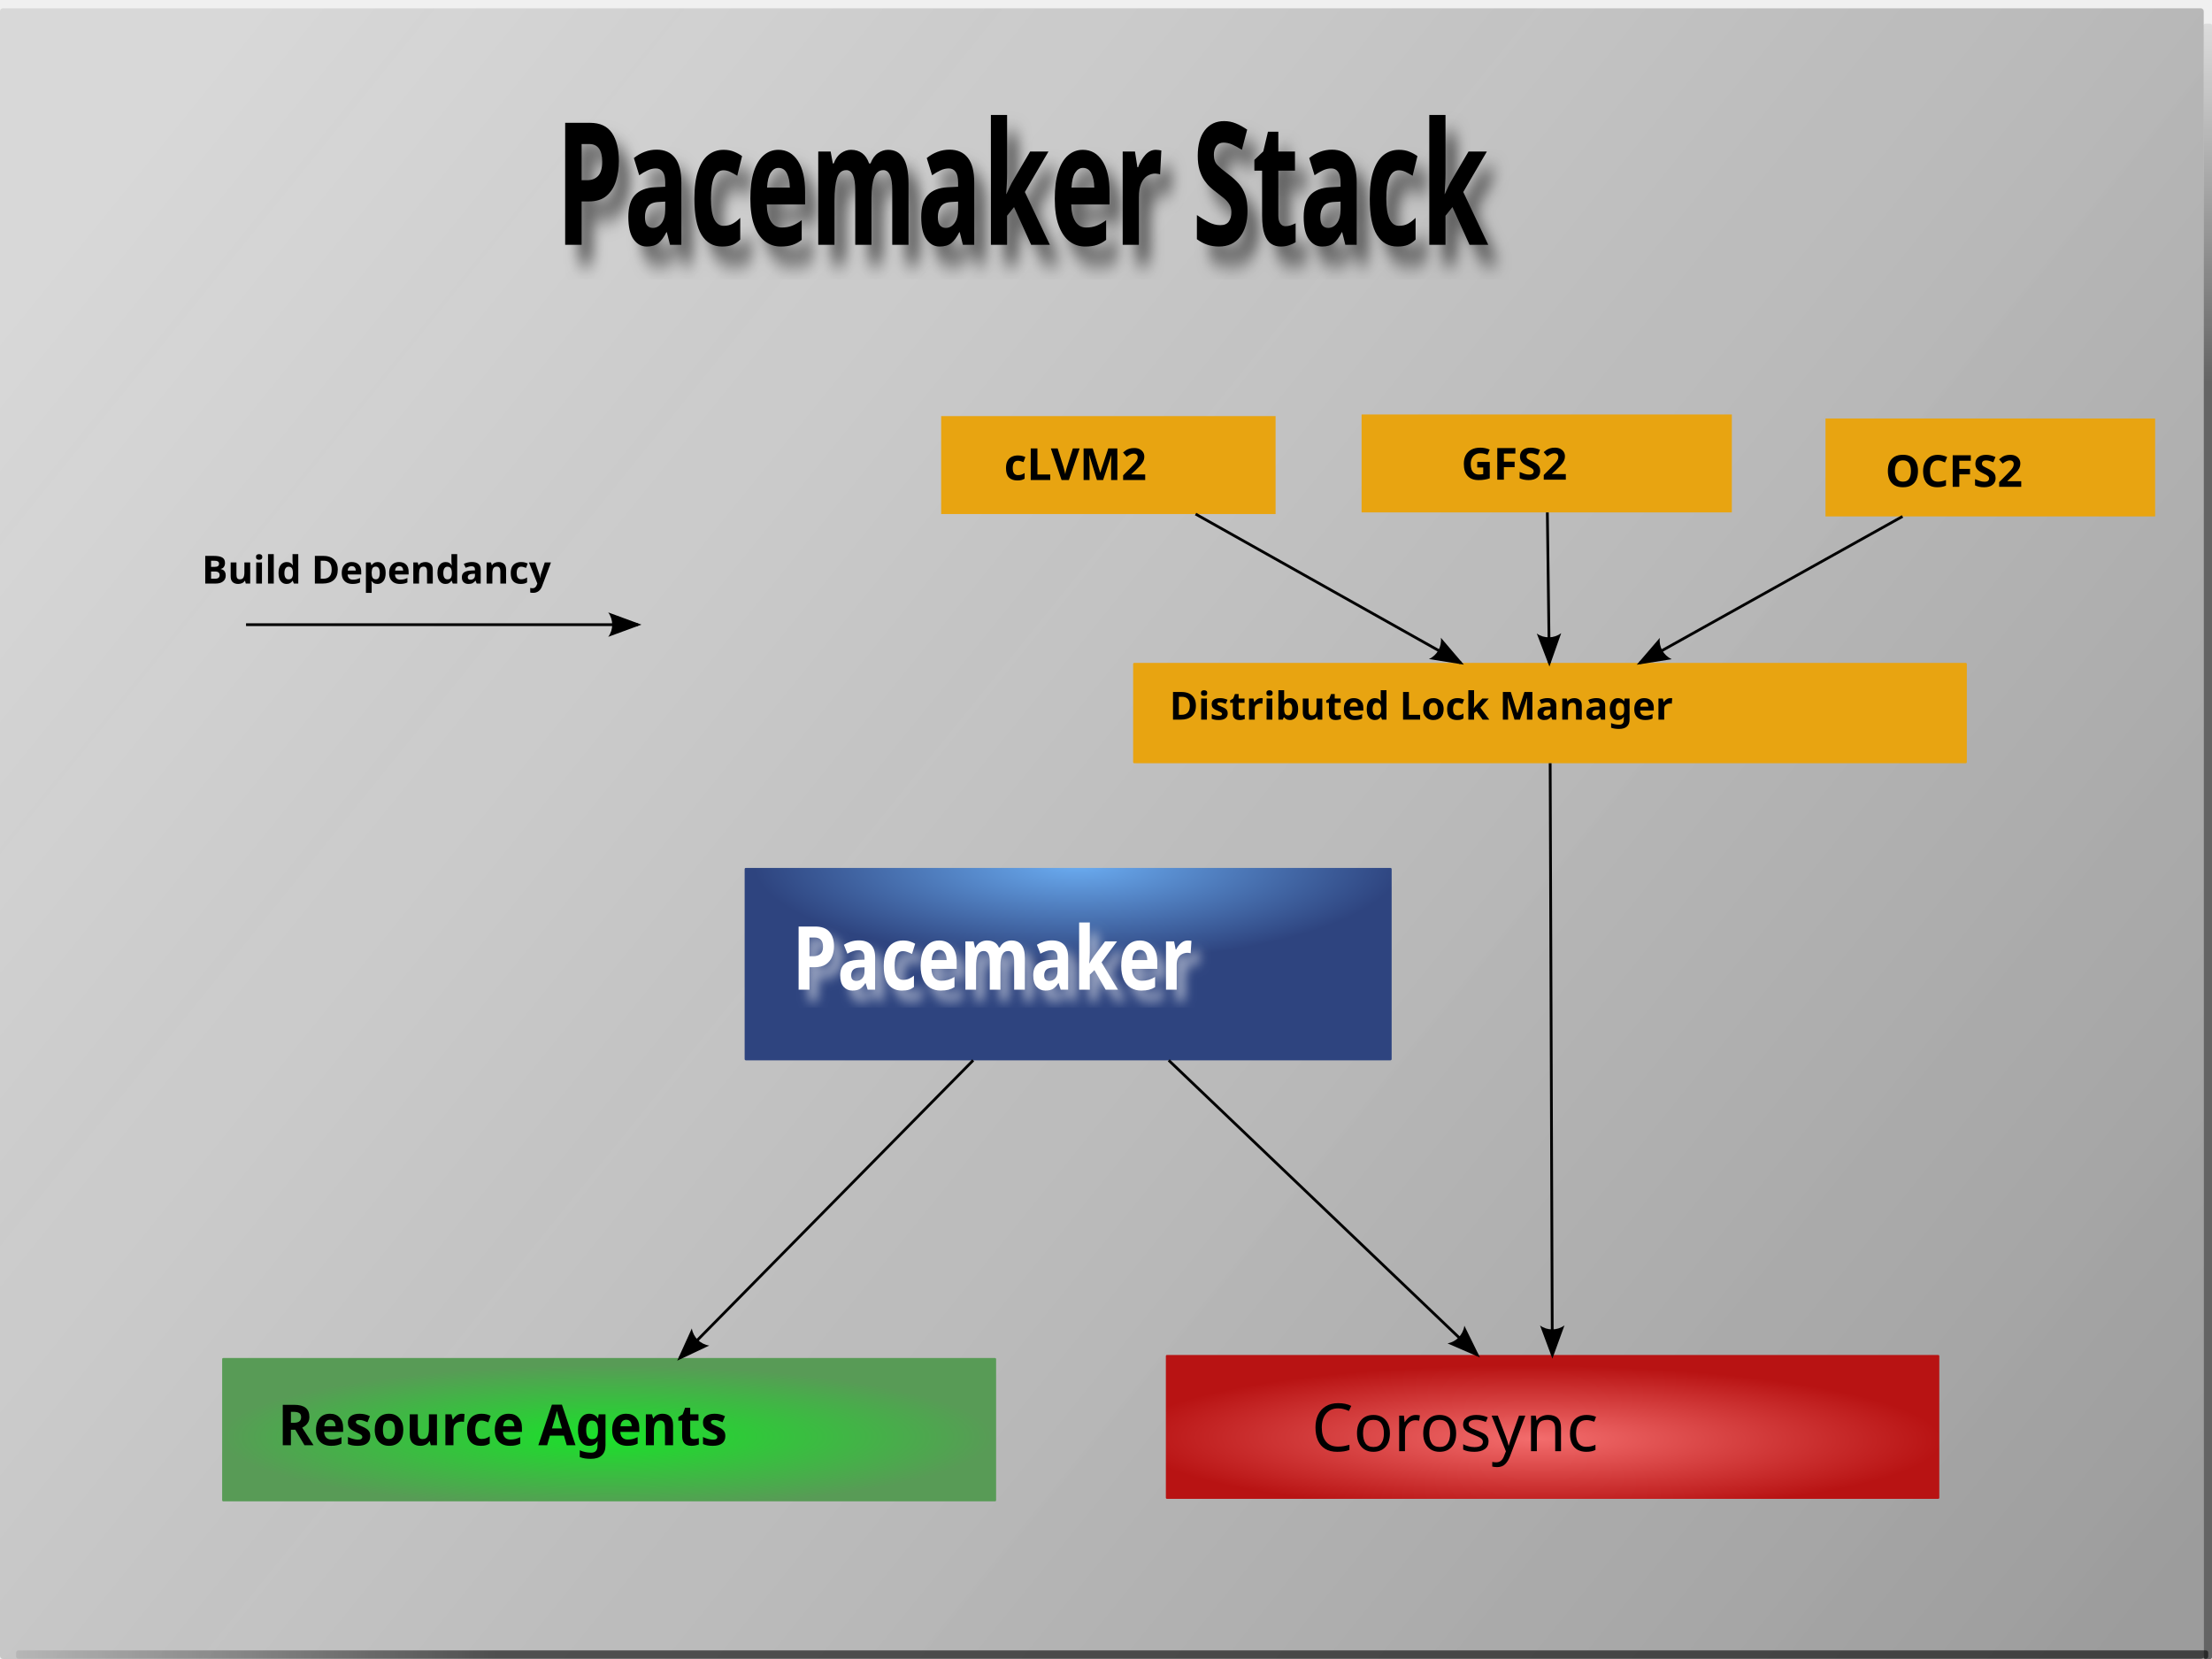
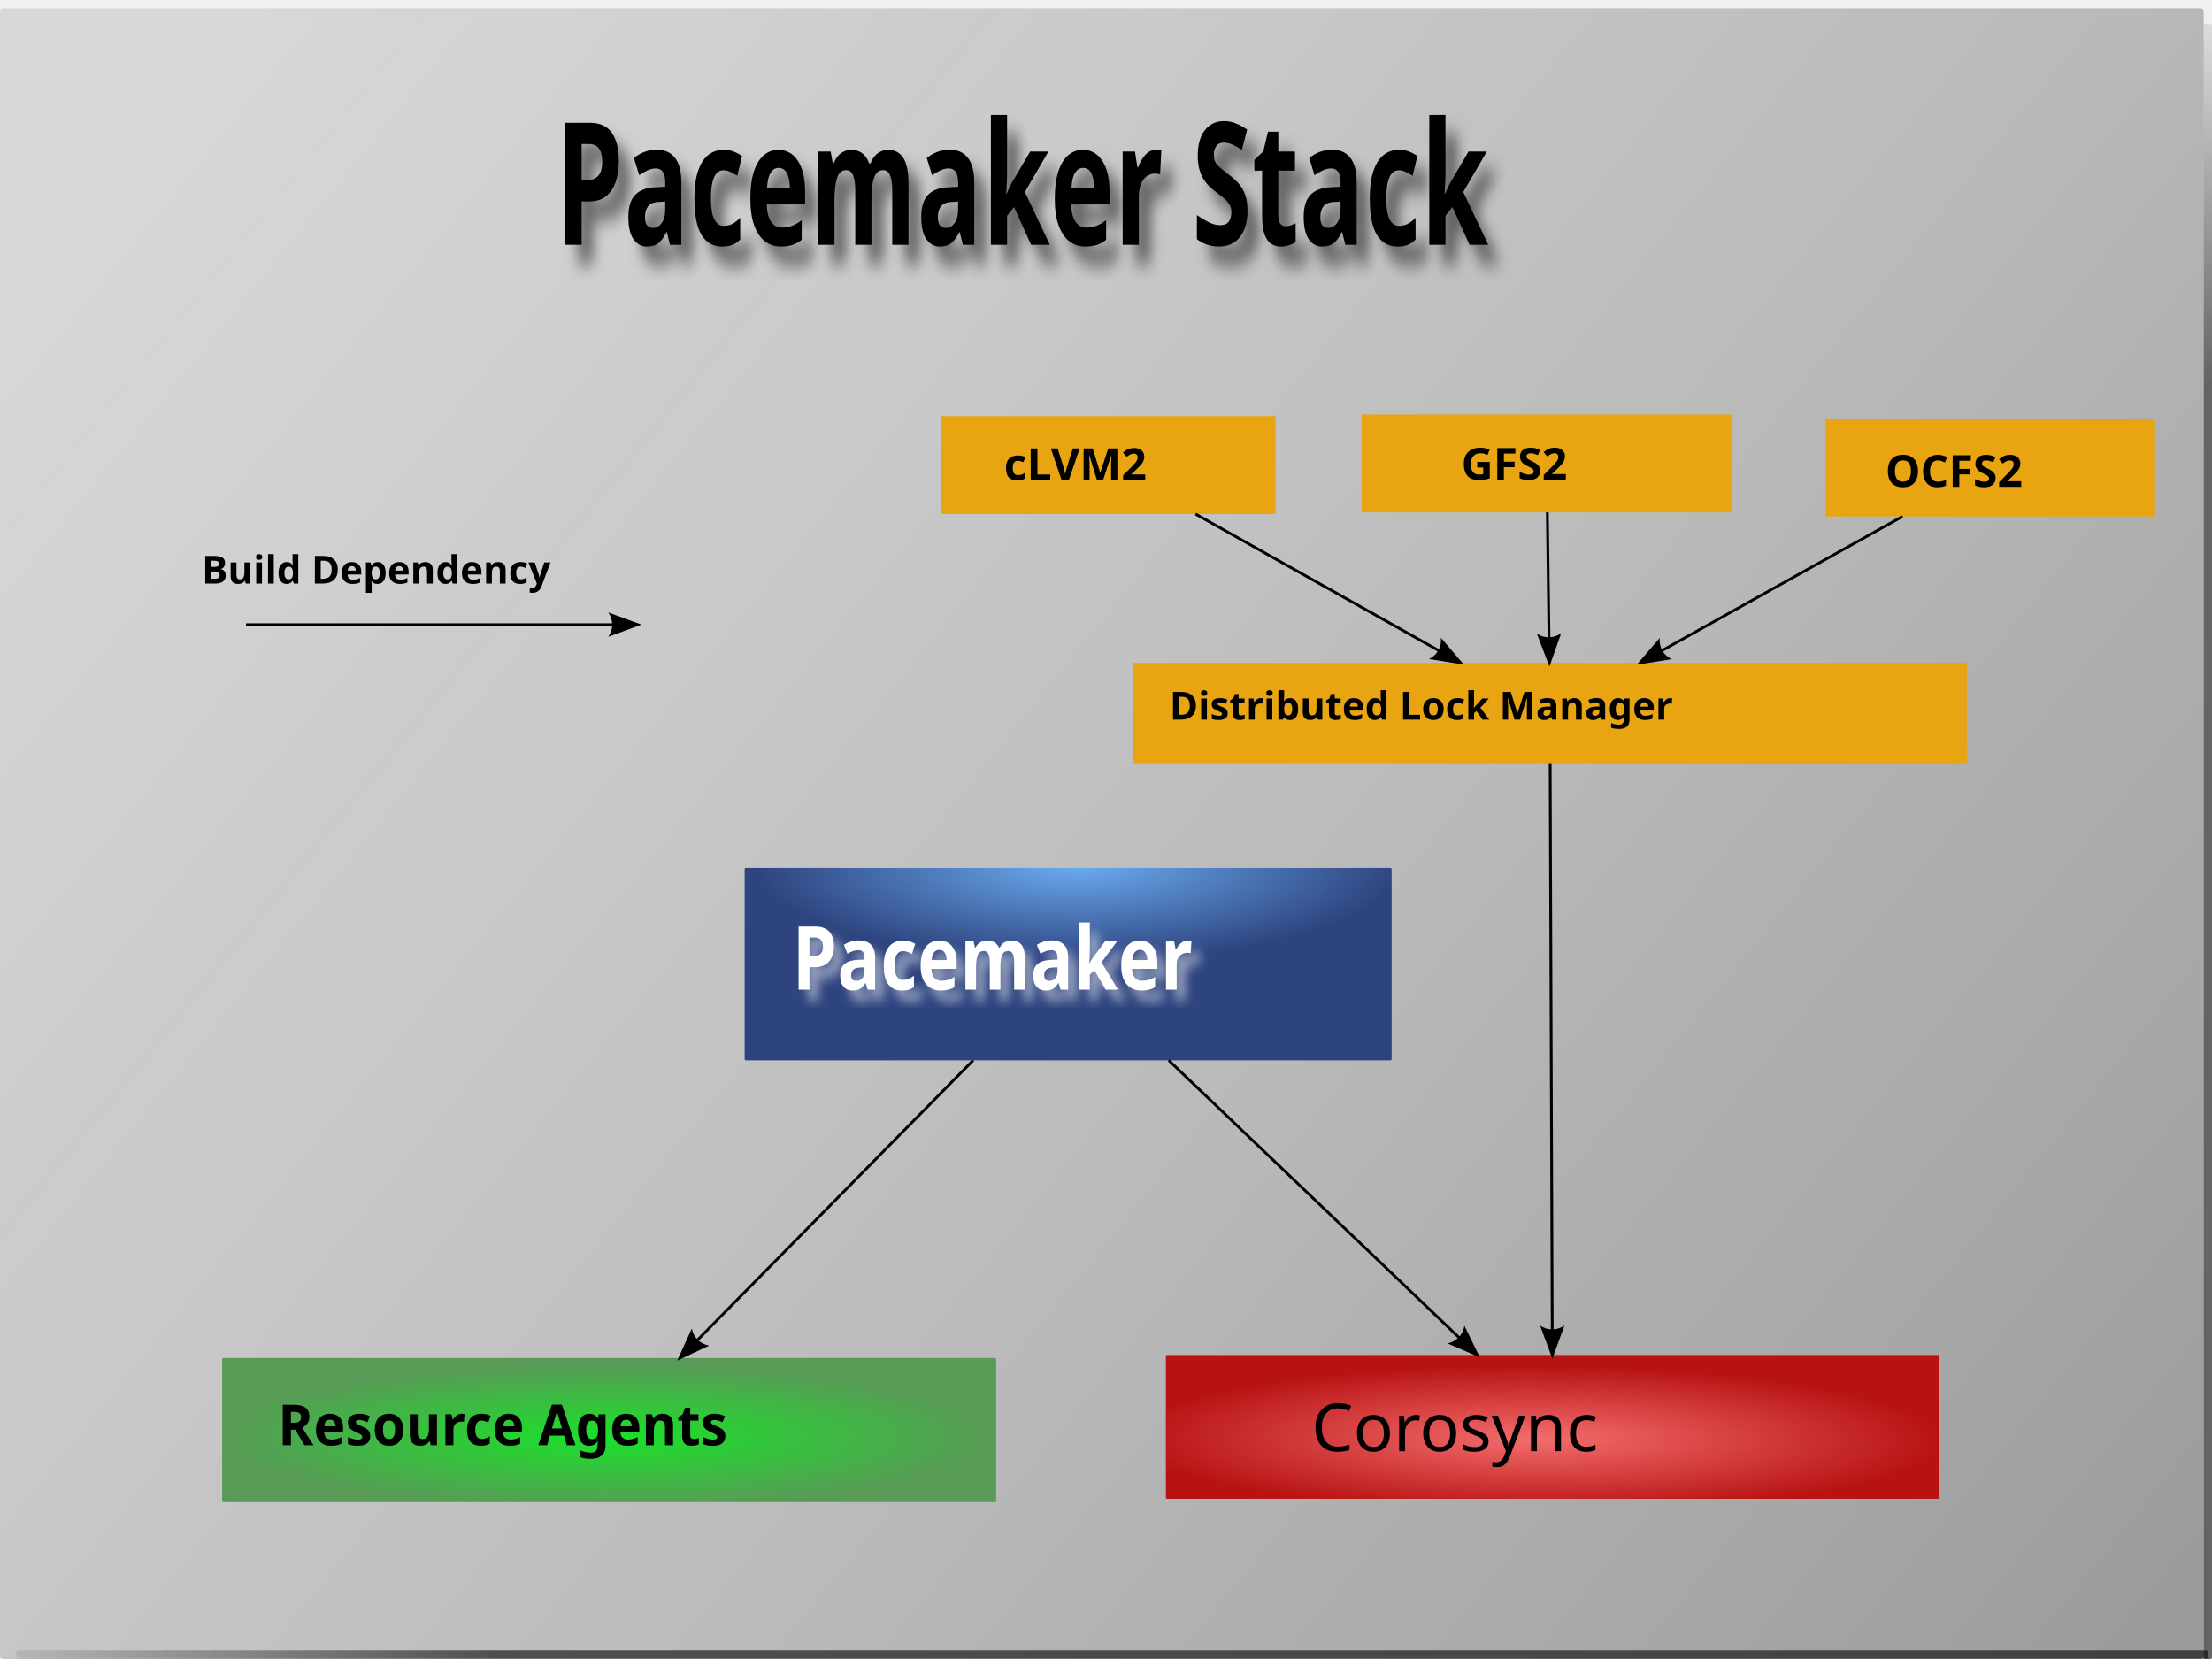
<svg xmlns="http://www.w3.org/2000/svg" xmlns:xlink="http://www.w3.org/1999/xlink" width="800" height="600" id="svg2" version="1.1">
  <defs id="defs4">
    <linearGradient id="linearGradient3951">
      <stop style="stop-color:#000000;stop-opacity:1;" offset="0" id="stop3953" />
      <stop style="stop-color:#000000;stop-opacity:0;" offset="1" id="stop3955" />
    </linearGradient>
    <marker orient="auto" refY="0.0" refX="0.0" id="TriangleInL" style="overflow:visible">
      <path id="path8998" d="M 5.77,0.0 L -2.88,5.0 L -2.88,-5.0 L 5.77,0.0 z " style="fill-rule:evenodd;stroke:#000000;stroke-width:1.0pt;marker-start:none" transform="scale(-0.8)" />
    </marker>
    <marker orient="auto" refY="0.0" refX="0.0" id="Arrow2Lend" style="overflow:visible;">
      <path id="path8885" style="font-size:12.0;fill-rule:evenodd;stroke-width:0.625;stroke-linejoin:round;" d="M 8.719,4.034 L -2.207,0.016 L 8.719,-4.002 C 6.973,-1.63 6.983,1.616 8.719,4.034 z " transform="scale(1.1) rotate(180) translate(1,0)" />
    </marker>
    <marker orient="auto" refY="0.0" refX="0.0" id="Arrow1Mend" style="overflow:visible;">
      <path id="path4652" d="M 0.0,0.0 L 5.0,-5.0 L -12.5,0.0 L 5.0,5.0 L 0.0,0.0 z " style="fill-rule:evenodd;stroke:#000000;stroke-width:1.0pt;marker-start:none;" transform="scale(0.4) rotate(180) translate(10,0)" />
    </marker>
    <linearGradient id="linearGradient4616">
      <stop style="stop-color:#808080;stop-opacity:0.75;" offset="0" id="stop4618" />
      <stop style="stop-color:#bfbfbf;stop-opacity:0.5;" offset="1" id="stop4620" />
    </linearGradient>
    <linearGradient id="linearGradient4606">
      <stop style="stop-color:#000000;stop-opacity:0.585;" offset="0" id="stop4608" />
      <stop style="stop-color:#000000;stop-opacity:0.081;" offset="1" id="stop4610" />
    </linearGradient>
    <linearGradient id="linearGradient4411">
      <stop style="stop-color:#f3f3f3;stop-opacity:0;" offset="0" id="stop4413" />
      <stop style="stop-color:#e6e6e6;stop-opacity:0.211;" offset="1" id="stop4415" />
    </linearGradient>
    <linearGradient id="linearGradient4370">
      <stop style="stop-color:#ffffff;stop-opacity:1;" offset="0" id="stop4372" />
      <stop style="stop-color:#f7f7f7;stop-opacity:0.699;" offset="1" id="stop4374" />
    </linearGradient>
    <linearGradient id="linearGradient3988">
      <stop id="stop3990" offset="0" style="stop-color:#d3e219;stop-opacity:1;" />
      <stop id="stop3992" offset="1" style="stop-color:#e8a411;stop-opacity:1;" />
    </linearGradient>
    <linearGradient id="linearGradient3838">
      <stop style="stop-color:#6badf2;stop-opacity:1;" offset="0" id="stop3840" />
      <stop style="stop-color:#2e447f;stop-opacity:1;" offset="1" id="stop3842" />
    </linearGradient>
    <linearGradient id="linearGradient3658">
      <stop style="stop-color:#19e229;stop-opacity:1;" offset="0" id="stop3660" />
      <stop style="stop-color:#589b56;stop-opacity:1;" offset="1" id="stop3662" />
    </linearGradient>
    <linearGradient id="linearGradient3650">
      <stop style="stop-color:#f36d6d;stop-opacity:1;" offset="0" id="stop3652" />
      <stop style="stop-color:#b81313;stop-opacity:1;" offset="1" id="stop3654" />
    </linearGradient>
    <filter id="filter3712" color-interpolation-filters="sRGB">
      <feMorphology id="feMorphology3714" radius="4.3" in="SourceAlpha" result="result91" />
      <feComposite id="feComposite3716" in2="result91" operator="out" in="SourceGraphic" />
      <feGaussianBlur id="feGaussianBlur3718" result="result0" stdDeviation="1.2" />
      <feDiffuseLighting id="feDiffuseLighting3720" diffuseConstant="1" result="result92">
        <feDistantLight id="feDistantLight3722" elevation="66" azimuth="225" />
      </feDiffuseLighting>
      <feBlend id="feBlend3724" in2="SourceGraphic" mode="multiply" result="result93" />
      <feComposite id="feComposite3726" in2="SourceAlpha" operator="in" />
    </filter>
    <filter id="filter4038" width="1.5" height="1.5" x="-.25" y="-.25">
      <feGaussianBlur id="feGaussianBlur4040" in="SourceAlpha" stdDeviation="2" result="blur" />
      <feColorMatrix id="feColorMatrix4042" result="bluralpha" type="matrix" values="-1 0 0 0 1 0 -1 0 0 1 0 0 -1 0 1 0 0 0 0.5 0 " />
      <feOffset id="feOffset4044" in="bluralpha" dx="4" dy="4" result="offsetBlur" />
      <feMerge id="feMerge4046">
        <feMergeNode id="feMergeNode4048" in="offsetBlur" />
        <feMergeNode id="feMergeNode4050" in="SourceGraphic" />
      </feMerge>
    </filter>
    <filter id="filter4066" width="1.5" height="1.5" x="-.25" y="-.25">
      <feGaussianBlur id="feGaussianBlur4068" in="SourceAlpha" stdDeviation="2" result="blur" />
      <feColorMatrix id="feColorMatrix4070" result="bluralpha" type="matrix" values="1 0 0 0 0 0 1 0 0 0 0 0 1 0 0 0 0 0 0.5 0 " />
      <feOffset id="feOffset4072" in="bluralpha" dx="4" dy="4" result="offsetBlur" />
      <feMerge id="feMerge4074">
        <feMergeNode id="feMergeNode4076" in="offsetBlur" />
        <feMergeNode id="feMergeNode4078" in="SourceGraphic" />
      </feMerge>
    </filter>
    <radialGradient xlink:href="#linearGradient4370" id="radialGradient4376" cx="-0.5" cy="-100.5" fx="-0.5" fy="-100.5" r="400.5" gradientTransform="matrix(0.06674414,1.485789,-1.49662,0.06723071,-150.8769,6.999576)" gradientUnits="userSpaceOnUse" />
    <filter id="filter4381" width="1.5" height="1.5" x="-.25" y="-.25">
      <feGaussianBlur id="feGaussianBlur4383" in="SourceAlpha" stdDeviation="2" result="blur" />
      <feColorMatrix id="feColorMatrix4385" result="bluralpha" type="matrix" values="1 0 0 0 0 0 1 0 0 0 0 0 1 0 0 0 0 0 0.5 0 " />
      <feOffset id="feOffset4387" in="bluralpha" dx="4" dy="4" result="offsetBlur" />
      <feMerge id="feMerge4389">
        <feMergeNode id="feMergeNode4391" in="offsetBlur" />
        <feMergeNode id="feMergeNode4393" in="SourceGraphic" />
      </feMerge>
    </filter>
    <filter id="filter4397" width="1.5" height="1.5" x="-.25" y="-.25">
      <feGaussianBlur id="feGaussianBlur4399" in="SourceAlpha" stdDeviation="2" result="blur" />
      <feColorMatrix id="feColorMatrix4401" result="bluralpha" type="matrix" values="1 0 0 0 0 0 1 0 0 0 0 0 1 0 0 0 0 0 0.5 0 " />
      <feOffset id="feOffset4403" in="bluralpha" dx="4" dy="4" result="offsetBlur" />
      <feMerge id="feMerge4405">
        <feMergeNode id="feMergeNode4407" in="offsetBlur" />
        <feMergeNode id="feMergeNode4409" in="SourceGraphic" />
      </feMerge>
    </filter>
    <filter id="filter4508" width="1.5" height="1.5" x="-.25" y="-.25">
      <feGaussianBlur id="feGaussianBlur4510" in="SourceAlpha" stdDeviation="2" result="blur" />
      <feColorMatrix id="feColorMatrix4512" result="bluralpha" type="matrix" values="1 0 0 0 0 0 1 0 0 0 0 0 1 0 0 0 0 0 0.5 0 " />
      <feOffset id="feOffset4514" in="bluralpha" dx="4" dy="4" result="offsetBlur" />
      <feMerge id="feMerge4516">
        <feMergeNode id="feMergeNode4518" in="offsetBlur" />
        <feMergeNode id="feMergeNode4520" in="SourceGraphic" />
      </feMerge>
    </filter>
    <filter id="filter4592" width="1.5" height="1.5" x="-.25" y="-.25">
      <feGaussianBlur id="feGaussianBlur4594" in="SourceAlpha" stdDeviation="2" result="blur" />
      <feColorMatrix id="feColorMatrix4596" result="bluralpha" type="matrix" values="1 0 0 0 0 0 1 0 0 0 0 0 1 0 0 0 0 0 0.5 0 " />
      <feOffset id="feOffset4598" in="bluralpha" dx="4" dy="4" result="offsetBlur" />
      <feMerge id="feMerge4600">
        <feMergeNode id="feMergeNode4602" in="offsetBlur" />
        <feMergeNode id="feMergeNode4604" in="SourceGraphic" />
      </feMerge>
    </filter>
    <linearGradient xlink:href="#linearGradient4606" id="linearGradient4622" x1="906.948" y1="-7.338" x2="906.948" y2="-172.976" gradientUnits="userSpaceOnUse" gradientTransform="matrix(0.2309255,0,0,0.7849298,593.3751,596.7001)" />
    <linearGradient xlink:href="#linearGradient4606" id="linearGradient4626" gradientUnits="userSpaceOnUse" gradientTransform="matrix(0.2309255,0,0,1.052138,-1255.882,187.8481)" x1="906.948" y1="-7.338" x2="906.948" y2="-172.976" />
    <linearGradient xlink:href="#linearGradient4616" id="linearGradient4636" x1="234.195" y1="476.341" x2="-256.568" y2="98.293" gradientUnits="userSpaceOnUse" gradientTransform="matrix(1.499295,0,0,1.426056,436.2333,350.7932)" />
    <radialGradient xlink:href="#linearGradient3838" id="radialGradient7925" gradientUnits="userSpaceOnUse" gradientTransform="matrix(0.4510283,0,0,0.1360599,152.9718,670.5508)" cx="532.673" cy="425.743" fx="532.673" fy="425.743" r="259.906" />
    <radialGradient xlink:href="#linearGradient3650" id="radialGradient7940" gradientUnits="userSpaceOnUse" gradientTransform="matrix(0.568842,0.00258067,-4.6551919e-4,0.1026116,226.0348,800.0461)" cx="580.51" cy="1693.66" fx="580.51" fy="1693.66" r="258.421" />
    <radialGradient xlink:href="#linearGradient3658" id="radialGradient8071" gradientUnits="userSpaceOnUse" gradientTransform="matrix(1,0,0,0.2534722,0,86.1094)" cx="238.614" cy="115.347" fx="238.614" fy="115.347" r="142.574" />
    <radialGradient xlink:href="#linearGradient3658" id="radialGradient8073" gradientUnits="userSpaceOnUse" gradientTransform="matrix(1,0,0,0.2534722,0,86.1094)" cx="238.614" cy="115.347" fx="238.614" fy="115.347" r="142.574" />
    <radialGradient xlink:href="#linearGradient3658" id="radialGradient3977" gradientUnits="userSpaceOnUse" gradientTransform="matrix(1,0,0,0.1851852,-0.8639193,778.9597)" cx="219.436" cy="1051.844" fx="219.436" fy="1051.844" r="139.955" />
    <radialGradient xlink:href="#linearGradient3988" id="radialGradient4583" gradientUnits="userSpaceOnUse" gradientTransform="matrix(1,0,0,0.1057935,-70.29707,153.6923)" cx="492.002" cy="217.284" fx="492.002" fy="217.284" r="171.488" />
    <radialGradient xlink:href="#linearGradient3988" id="radialGradient4619" cx="403.685" cy="171.064" fx="403.685" fy="171.064" r="45.356" gradientTransform="matrix(1.419048,0,0,0.3904762,-328.7914,107.7232)" gradientUnits="userSpaceOnUse" />
    <radialGradient xlink:href="#linearGradient3988" id="radialGradient4629" cx="545.997" cy="171.928" fx="545.997" fy="171.928" r="59.61" gradientTransform="matrix(1,0,0,0.2971014,-165.8251,574.074)" gradientUnits="userSpaceOnUse" />
    <radialGradient xlink:href="#linearGradient3988" id="radialGradient4665" gradientUnits="userSpaceOnUse" gradientTransform="matrix(1,0,0,0.2571428,-152.0498,611.8723)" cx="248.809" cy="53.331" fx="248.809" fy="53.331" r="60.474" />
  </defs>
  <g id="layer1" transform="translate(0,-452.3622)">
    <rect style="fill:url(#linearGradient4636);fill-opacity:1;fill-rule:nonzero;stroke:#000000;stroke-width:0;stroke-miterlimit:4;stroke-opacity:1;stroke-dasharray:none" id="rect4628" width="797" height="597" x="-1.2012364e-05" y="455.362" ry="1.073" />
    <g id="g4578" transform="translate(70.29707,40.60422)">
      <rect ry="0.392" rx="0.392" transform="translate(0,452.3622)" y="199.141" x="339.52" height="36.285" width="301.508" id="rect4181" style="fill:url(#radialGradient4583);fill-opacity:1;stroke:none" />
      <text xml:space="preserve" style="font-size:14px;font-style:normal;font-variant:normal;font-weight:bold;font-stretch:normal;text-align:start;line-height:100%;writing-mode:lr-tb;text-anchor:start;fill:#000000;fill-opacity:1;stroke:none;font-family:BlairMdITC TT;-inkscape-font-specification:BlairMdITC TT Bold" x="352.672" y="672.027" id="text4018">
        <tspan id="tspan4020" x="352.672" y="672.027" style="font-size:14px;font-style:normal;font-variant:normal;font-weight:bold;font-stretch:normal;text-align:start;line-height:100%;writing-mode:lr-tb;text-anchor:start;font-family:BlairMdITC TT;-inkscape-font-specification:BlairMdITC TT Bold">Distributed Lock Manager</tspan>
      </text>
    </g>
    <g id="g7965" transform="translate(-3.455678,36.28462)" style="stroke:none">
      <rect ry="0.441" y="729.966" x="272.767" height="69.592" width="233.999" id="rect3836" style="fill:url(#radialGradient7925);fill-opacity:1;stroke:none;stroke-width:0.715;stroke-miterlimit:4;stroke-opacity:1;stroke-dasharray:none" rx="0.441" />
      <text transform="matrix(0.8106035,0,0,1,72.13799,0)" id="text4034" y="774.016" x="390.881" style="font-size:36px;font-style:normal;font-variant:normal;font-weight:bold;font-stretch:normal;text-align:start;line-height:100%;writing-mode:lr-tb;text-anchor:start;fill:#ffffff;fill-opacity:1;stroke:none;filter:url(#filter4038);font-family:BlairMdITC TT;-inkscape-font-specification:BlairMdITC TT Medium" xml:space="preserve">
        <tspan style="font-size:32px;font-style:normal;font-variant:normal;font-weight:bold;font-stretch:normal;text-align:center;line-height:100%;writing-mode:lr-tb;text-anchor:middle;fill:#ffffff;font-family:BlairMdITC TT;-inkscape-font-specification:BlairMdITC TT Bold;stroke:none" y="774.016" x="390.881" id="tspan4036">Pacemaker</tspan>
      </text>
    </g>
    <text xml:space="preserve" style="font-size:36px;font-style:normal;font-variant:normal;font-weight:bold;font-stretch:normal;text-align:center;line-height:100%;writing-mode:lr-tb;text-anchor:middle;fill:#000000;fill-opacity:1;stroke:none;filter:url(#filter4066);font-family:BlairMdITC TT;-inkscape-font-specification:BlairMdITC TT Bold" x="142.574" y="524.639" id="text4080" transform="matrix(1.093423,0,0,1.716666,239.2548,-359.7273)">
      <tspan id="tspan4082" x="142.574" y="524.639" style="font-size:36px;font-style:normal;font-variant:normal;font-weight:bold;font-stretch:normal;text-align:center;line-height:100%;writing-mode:lr-tb;text-anchor:middle;font-family:BlairMdITC TT;-inkscape-font-specification:BlairMdITC TT Bold">Pacemaker Stack</tspan>
    </text>
    <text id="text4084" y="663.415" x="72.965" style="font-size:14px;font-style:normal;font-variant:normal;font-weight:bold;font-stretch:normal;text-align:start;line-height:100%;writing-mode:lr-tb;text-anchor:start;fill:#000000;fill-opacity:1;stroke:none;font-family:BlairMdITC TT;-inkscape-font-specification:BlairMdITC TT Bold" xml:space="preserve">
-       <tspan style="font-size:14px;font-style:normal;font-variant:normal;font-weight:bold;font-stretch:normal;text-align:start;line-height:100%;writing-mode:lr-tb;text-anchor:start;font-family:BlairMdITC TT;-inkscape-font-specification:BlairMdITC TT Bold" y="663.415" x="72.965" id="tspan4086">Build Dependancy</tspan>
+       <tspan style="font-size:14px;font-style:normal;font-variant:normal;font-weight:bold;font-stretch:normal;text-align:start;line-height:100%;writing-mode:lr-tb;text-anchor:start;font-family:BlairMdITC TT;-inkscape-font-specification:BlairMdITC TT Bold" y="663.415" x="72.965" id="tspan4086">Build Dependency</tspan>
    </text>
    <rect style="fill:url(#linearGradient4622);fill-opacity:1.0;fill-rule:nonzero;stroke:#000000;stroke-width:0;stroke-miterlimit:4;stroke-opacity:1;stroke-dasharray:none" id="rect4614" width="3" height="591.436" x="797" y="460.926" ry="0.591" />
    <rect ry="0.792" y="5.853" x="-1052.257" height="792.775" width="3" id="rect4624" style="fill:url(#linearGradient4626);fill-opacity:1;fill-rule:nonzero;stroke:#000000;stroke-width:0;stroke-miterlimit:4;stroke-opacity:1;stroke-dasharray:none" transform="matrix(0,-1,1,0,0,0)" />
    <text id="text7860" y="950.465" x="234.486" style="font-size:40px;font-style:normal;font-weight:normal;fill:#000000;fill-opacity:1;stroke:none;font-family:Bitstream Vera Sans" xml:space="preserve">
      <tspan y="950.465" x="234.486" id="tspan7862" />
    </text>
    <path style="fill:none;stroke:#000000;stroke-width:1px;stroke-linecap:butt;stroke-linejoin:miter;stroke-opacity:1" d="m 261.556,482.871 0,0" id="path7959" transform="translate(0,452.3622)" />
    <path style="fill:none;stroke:#000000;stroke-width:1px;stroke-linecap:butt;stroke-linejoin:miter;stroke-opacity:1" d="m 348.138,525.931 0,0" id="path7961" transform="translate(0,452.3622)" />
    <g id="g7837" transform="matrix(1.1685,0,0,1,-313.6681,299.1435)" />
    <path style="fill:none;stroke:#000000;stroke-width:1px;stroke-linecap:butt;stroke-linejoin:miter;stroke-opacity:1;marker-end:url(#Arrow2Lend);display:inline" d="m 88.984,678.285 141.683,0" id="path12899" />
    <g id="g4171" transform="translate(0.8639193,-1.727839)">
      <rect rx="0.392" ry="0.392" y="945.236" x="79.481" height="51.835" width="279.91" id="rect3949" style="fill:url(#radialGradient3977);fill-opacity:1;stroke:none" />
      <text transform="scale(0.9762532,1.024324)" id="text4472" y="953.592" x="102.076" style="font-size:20px;font-style:normal;font-variant:normal;font-weight:bold;font-stretch:normal;text-align:start;line-height:100%;writing-mode:lr-tb;text-anchor:start;fill:#000000;fill-opacity:1;stroke:none;font-family:BlairMdITC TT;-inkscape-font-specification:BlairMdITC TT Bold" xml:space="preserve">
        <tspan style="font-size:20px;font-style:normal;font-variant:normal;font-weight:bold;font-stretch:normal;text-align:start;line-height:100%;writing-mode:lr-tb;text-anchor:start;font-family:BlairMdITC TT;-inkscape-font-specification:BlairMdITC TT Bold" y="953.592" x="102.076" id="tspan4474">Resource Agents</tspan>
      </text>
    </g>
    <rect style="fill:none;stroke:none" id="rect3979" width="19.006" height="52.699" x="168.464" y="499.785" transform="translate(0,452.3622)" rx="0.392" ry="0.392" />
    <g id="g4195" transform="translate(5.0723069e-7,-2.591759)">
      <rect rx="0.392" ry="0.392" y="945.001" x="421.648" height="52.026" width="279.728" id="rect3846" style="fill:url(#radialGradient7940);fill-opacity:1;stroke:none" />
      <text id="text4191" y="979.793" x="474.292" style="font-size:24px;font-style:normal;font-variant:normal;font-weight:500;font-stretch:normal;text-align:start;line-height:125%;letter-spacing:0px;word-spacing:0px;writing-mode:lr-tb;text-anchor:start;fill:#000000;fill-opacity:1;stroke:none;font-family:BlairMdITC TT;-inkscape-font-specification:BlairMdITC TT Medium" xml:space="preserve">
        <tspan y="979.793" x="474.292" id="tspan4193">Corosync</tspan>
      </text>
    </g>
    <path style="fill:none;stroke:#000000;stroke-width:1px;stroke-linecap:butt;stroke-linejoin:miter;stroke-opacity:1;marker-end:url(#Arrow2Lend)" d="M 351.957,383.48 245.843,491.146" id="path4202" transform="translate(0,452.3622)" />
    <path style="fill:none;stroke:#000000;stroke-width:1px;stroke-linecap:butt;stroke-linejoin:miter;stroke-opacity:1;marker-end:url(#Arrow2Lend)" d="M 422.686,383.48 534.274,490.047" id="path4390" transform="translate(0,452.3622)" />
    <g id="g4667" transform="translate(152.0498,-2.591758)">
      <rect y="605.444" x="188.334" height="35.421" width="120.949" id="rect4631" style="fill:url(#radialGradient4665);fill-opacity:1;stroke:none" />
      <text id="text4006" y="628.562" x="211.067" style="font-size:36px;font-style:normal;font-variant:normal;font-weight:bold;font-stretch:normal;text-align:start;line-height:100%;writing-mode:lr-tb;text-anchor:start;fill:#000000;fill-opacity:1;stroke:none;font-family:BlairMdITC TT;-inkscape-font-specification:BlairMdITC TT Medium" xml:space="preserve">
        <tspan style="font-size:16px;font-style:normal;font-variant:normal;font-weight:bold;font-stretch:normal;text-align:start;line-height:100%;writing-mode:lr-tb;text-anchor:start;font-family:BlairMdITC TT;-inkscape-font-specification:BlairMdITC TT Bold" y="628.562" x="211.067" id="tspan4008">cLVM2</tspan>
      </text>
    </g>
    <g id="g4643" transform="translate(158.0973,-3.455678)">
      <rect transform="translate(0,452.3622)" y="153.354" x="334.337" height="35.421" width="133.908" id="rect4611" style="fill:url(#radialGradient4619);fill-opacity:1;stroke:none" />
      <text xml:space="preserve" style="font-size:36px;font-style:normal;font-variant:normal;font-weight:bold;font-stretch:normal;text-align:start;line-height:100%;writing-mode:lr-tb;text-anchor:start;fill:#000000;fill-opacity:1;stroke:none;font-family:BlairMdITC TT;-inkscape-font-specification:BlairMdITC TT Medium" x="370.396" y="629.3" id="text4010">
        <tspan id="tspan4012" x="370.396" y="629.3" style="font-size:16px;font-style:normal;font-variant:normal;font-weight:bold;font-stretch:normal;text-align:start;line-height:100%;writing-mode:lr-tb;text-anchor:start;font-family:BlairMdITC TT;-inkscape-font-specification:BlairMdITC TT Bold">GFS2</tspan>
      </text>
    </g>
    <g id="g4653" transform="translate(165.8251,-0.8639195)">
      <rect y="604.58" x="494.387" height="35.421" width="119.221" id="rect4621" style="fill:url(#radialGradient4629);fill-opacity:1;stroke:none" />
      <text id="text4014" y="629.3" x="516.028" style="font-size:36px;font-style:normal;font-variant:normal;font-weight:bold;font-stretch:normal;text-align:start;line-height:100%;writing-mode:lr-tb;text-anchor:start;fill:#000000;fill-opacity:1;stroke:none;font-family:BlairMdITC TT;-inkscape-font-specification:BlairMdITC TT Medium" xml:space="preserve">
        <tspan style="font-size:16px;font-style:normal;font-variant:normal;font-weight:bold;font-stretch:normal;text-align:start;line-height:100%;writing-mode:lr-tb;text-anchor:start;font-family:BlairMdITC TT;-inkscape-font-specification:BlairMdITC TT Bold" y="629.3" x="516.028" id="tspan4016">OCFS2</tspan>
      </text>
    </g>
    <path style="fill:none;stroke:#000000;stroke-width:1px;stroke-linecap:butt;stroke-linejoin:miter;stroke-opacity:1;marker-end:url(#Arrow2Lend)" d="m 432.397,185.91 95.868,53.835" id="path4672" transform="translate(0,452.3622)" />
    <path style="fill:none;stroke:#000000;stroke-width:1px;stroke-linecap:butt;stroke-linejoin:miter;stroke-opacity:1;marker-end:url(#Arrow2Lend)" d="m 559.62,185.319 0.714,54.427" id="path4674" transform="translate(0,452.3622)" />
    <path style="fill:none;stroke:#000000;stroke-width:1px;stroke-linecap:butt;stroke-linejoin:miter;stroke-opacity:1;marker-end:url(#Arrow2Lend)" d="m 688.07,186.774 -94.971,52.971" id="path4676" transform="translate(0,452.3622)" />
    <path style="fill:none;stroke:#000000;stroke-width:1px;stroke-linecap:butt;stroke-linejoin:miter;stroke-opacity:1;marker-end:url(#Arrow2Lend)" d="m 560.637,276.03 0.78,214.016" id="path4678" transform="translate(0,452.3622)" />
  </g>
</svg>
